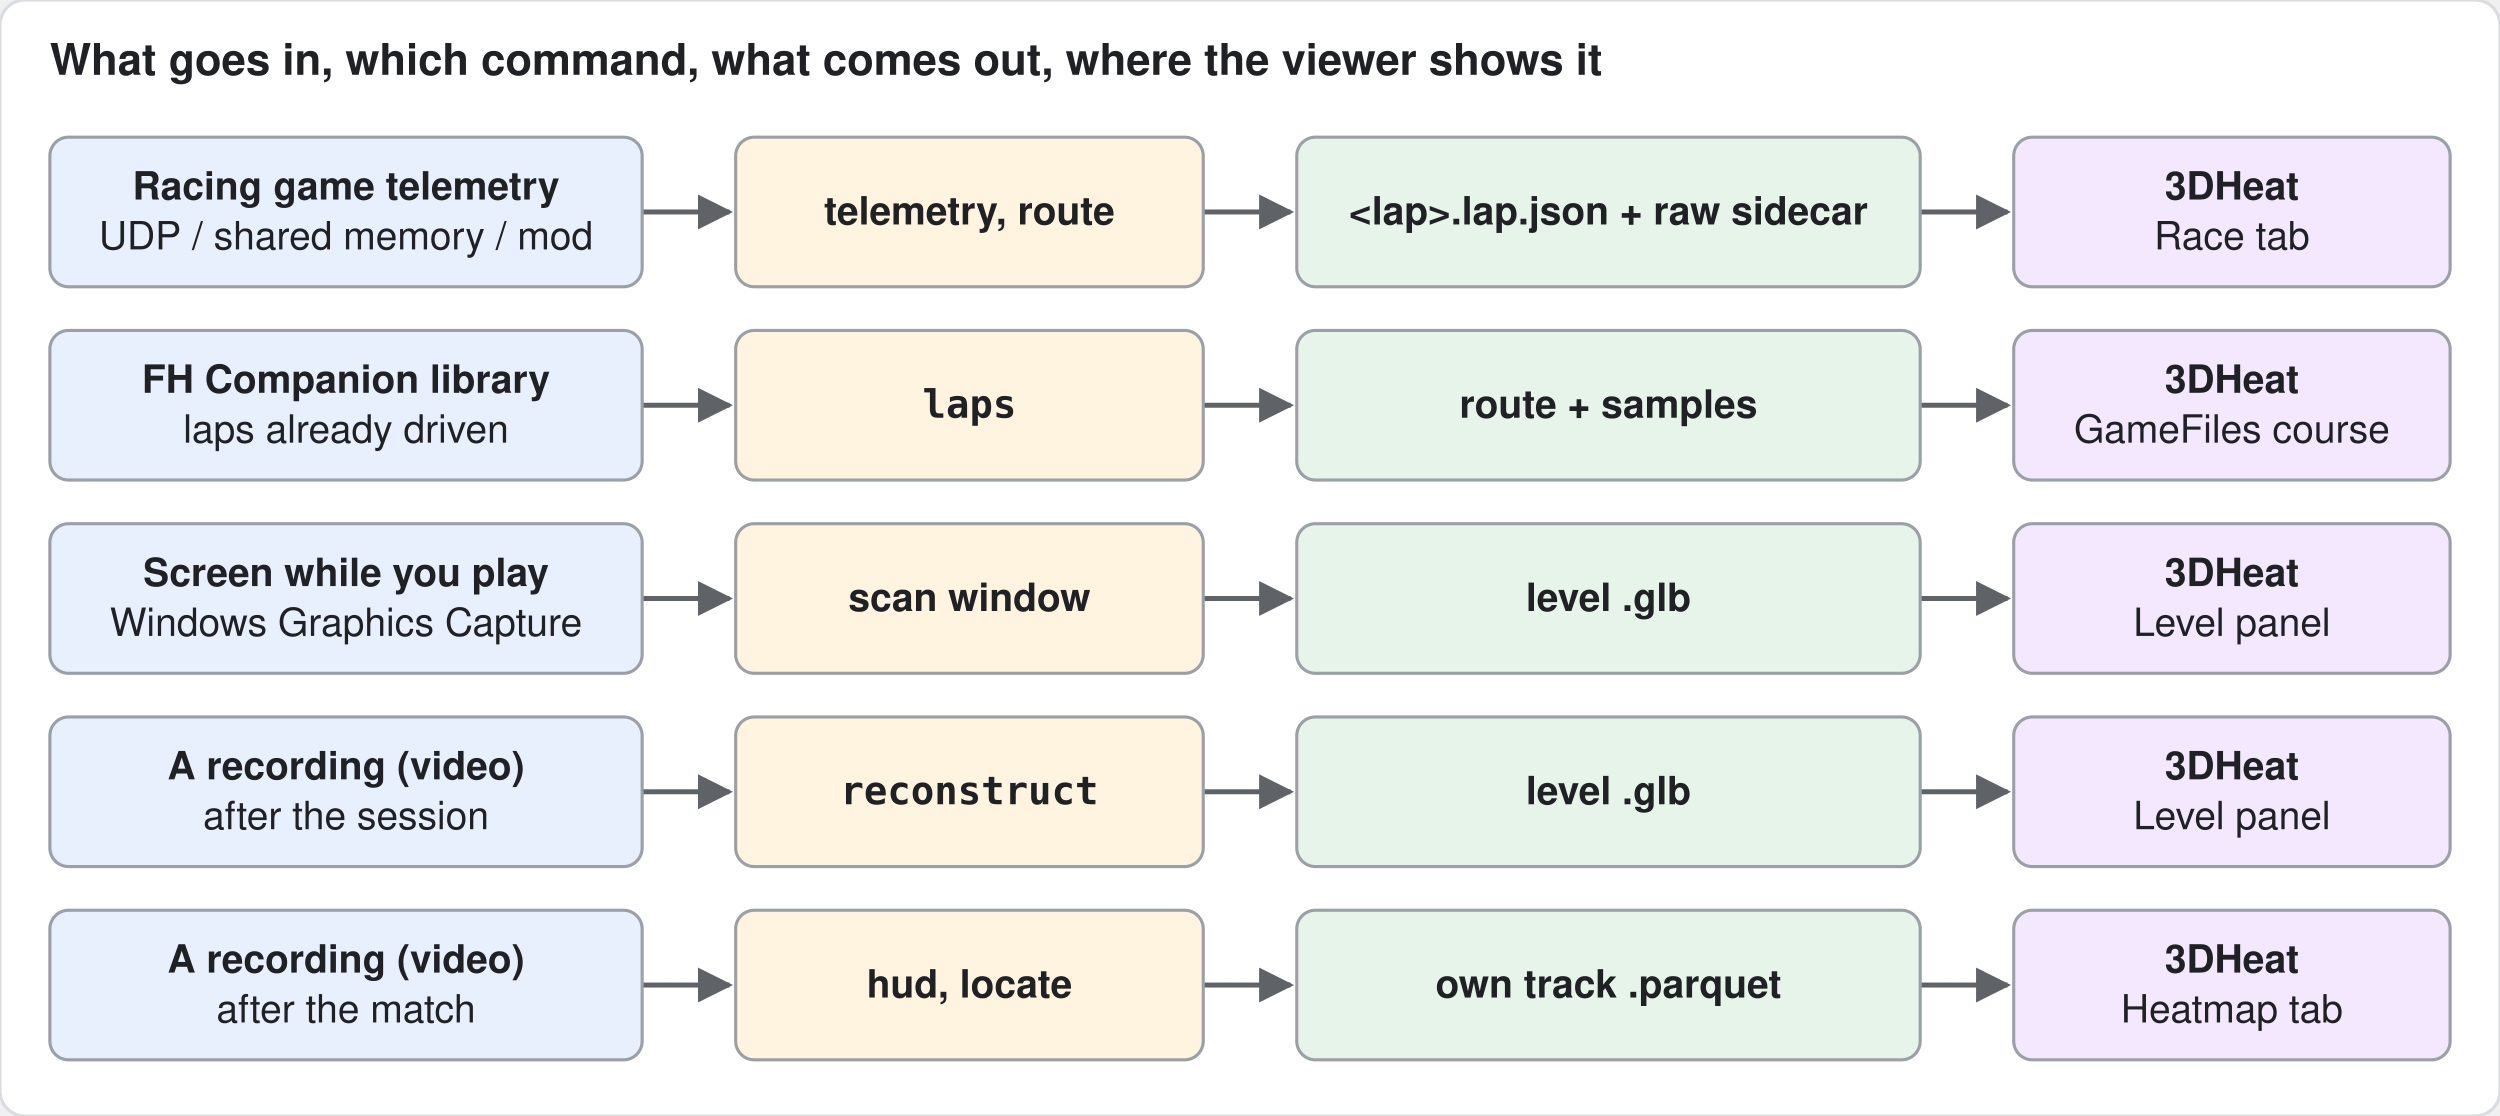
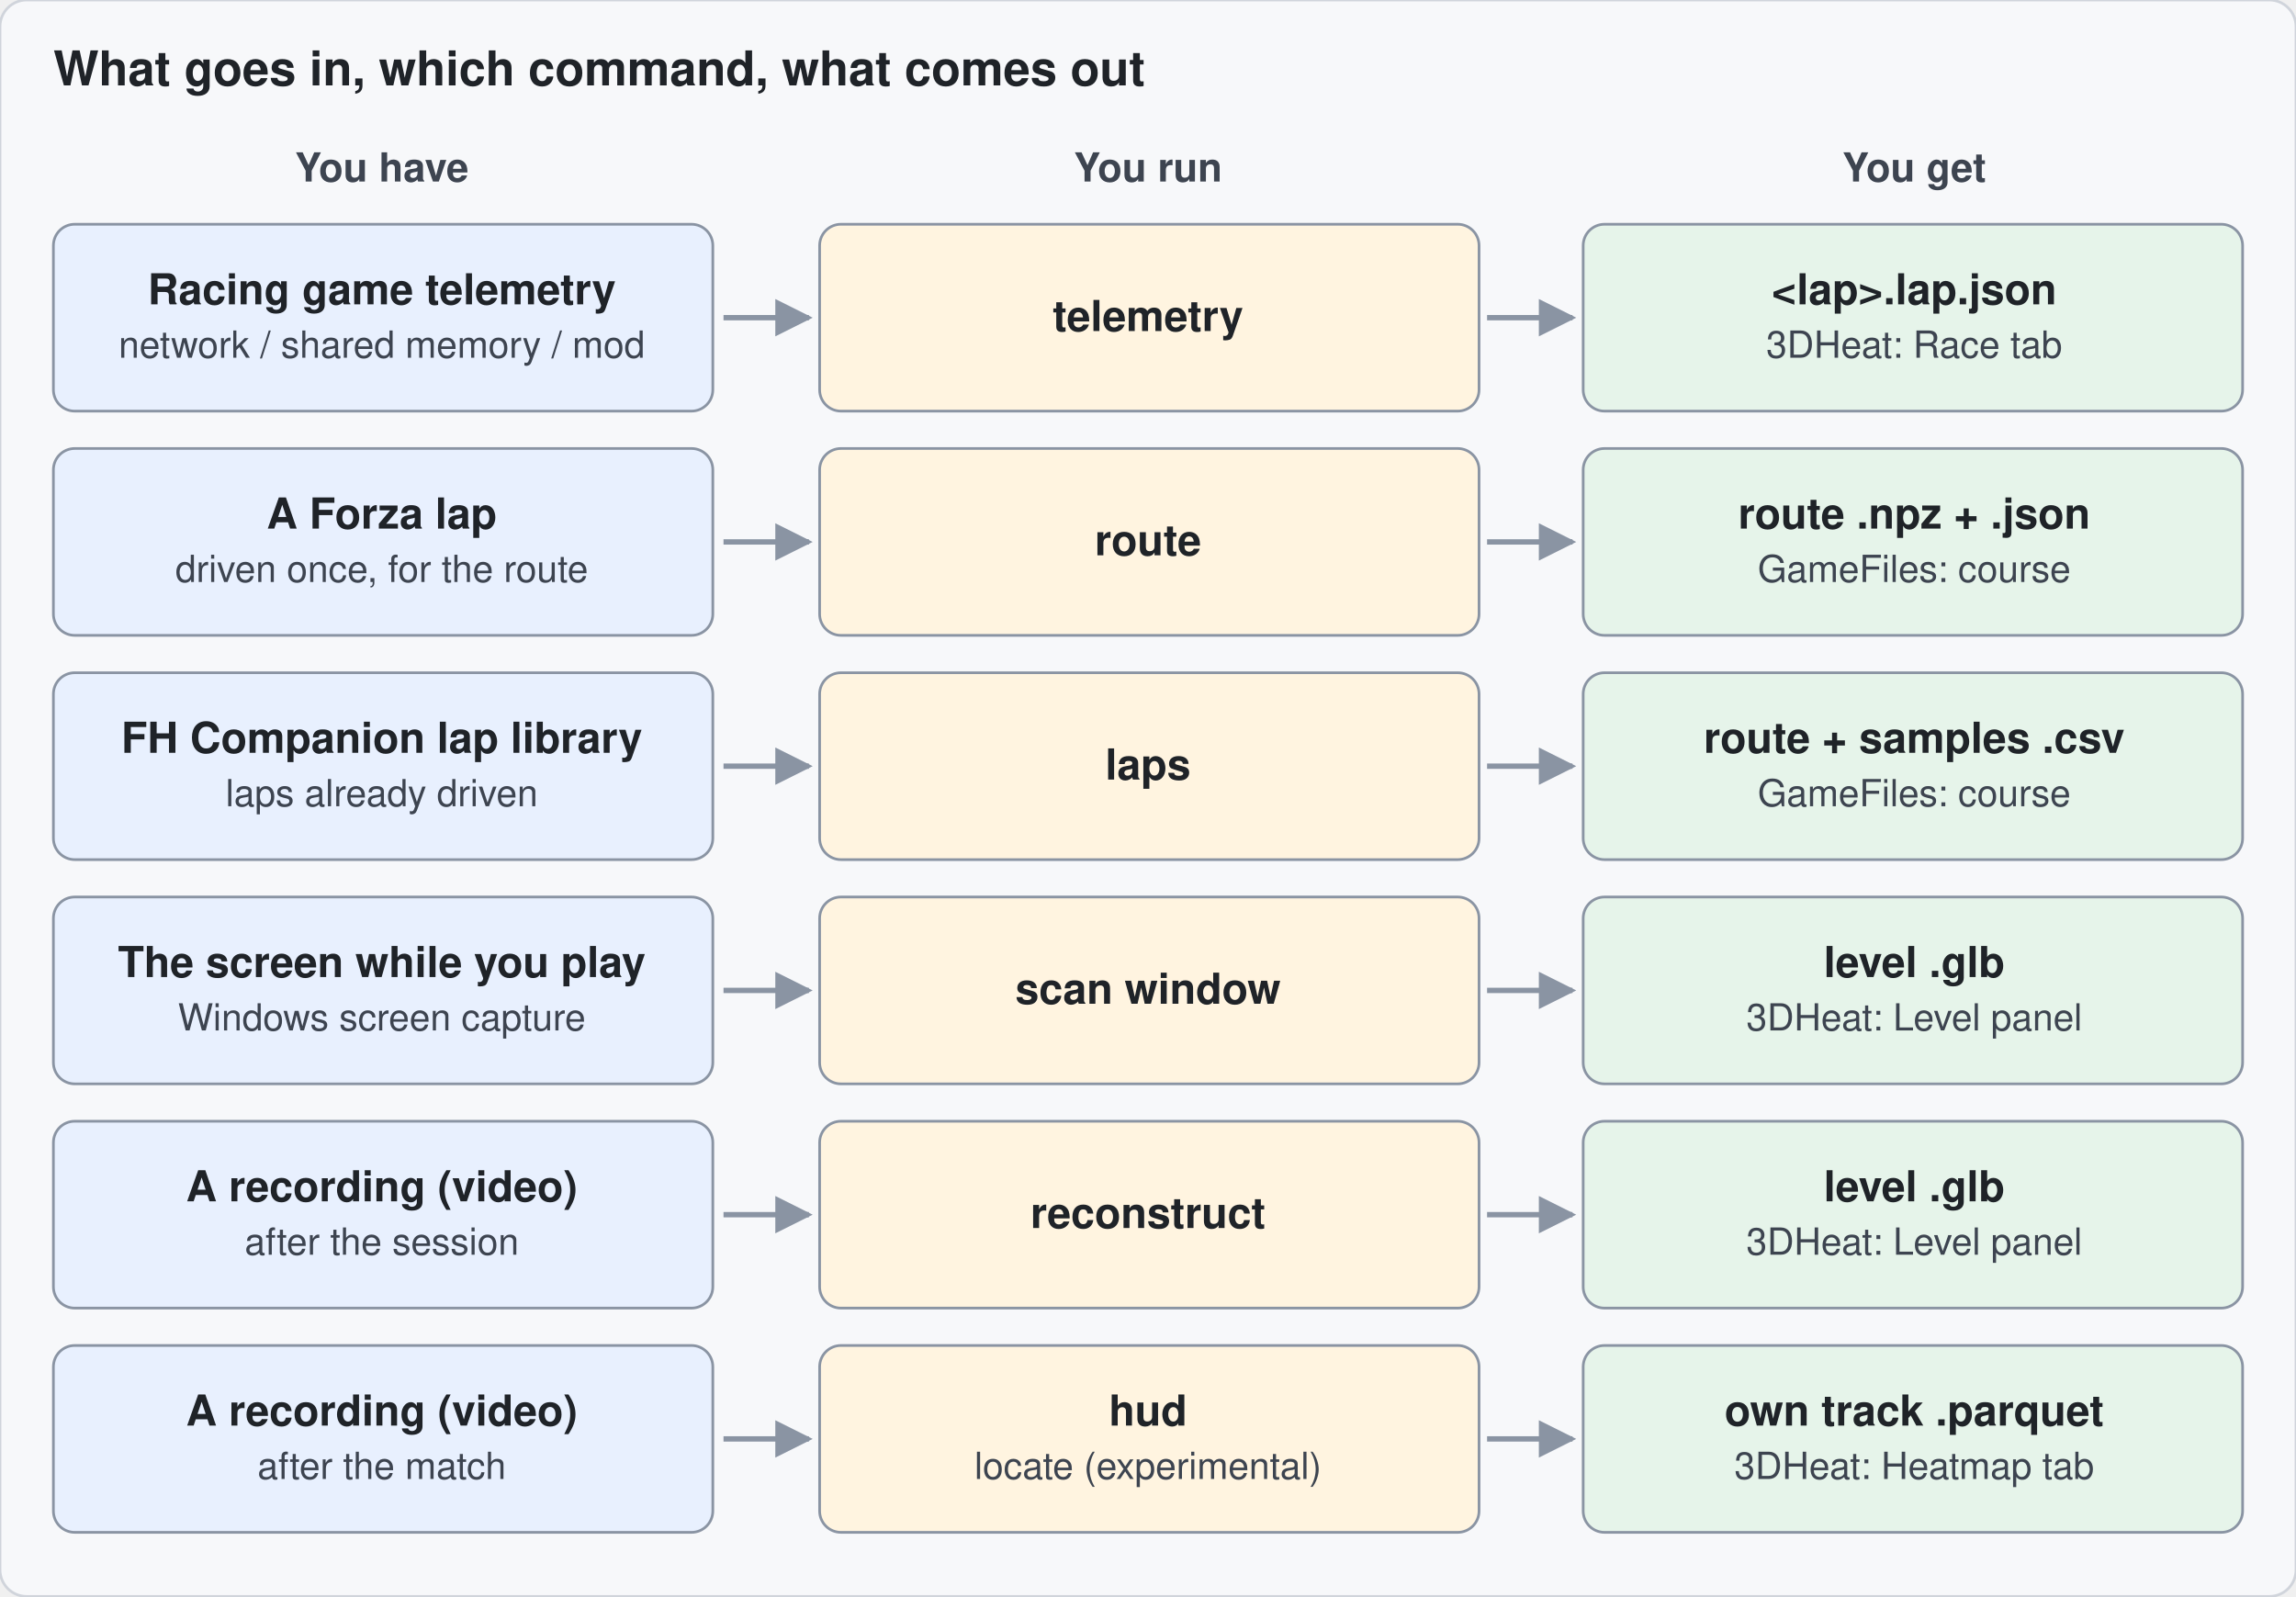
- <svg xmlns="http://www.w3.org/2000/svg" width="802" height="358" viewBox="0 0 802 358" role="img" aria-label="What goes in, which command, what comes out, where the viewer shows it">
+ <svg xmlns="http://www.w3.org/2000/svg" width="860" height="598" viewBox="0 0 860 598" role="img" aria-label="What goes in, which command, what comes out">
+   <rect width="860" height="598" rx="10" fill="#f7f8fa" stroke="#d0d4db" />
  <defs>
-     <marker id="a" viewBox="0 0 10 10" refX="9" refY="5" markerWidth="7" markerHeight="7" orient="auto">
-       <path d="M0 0L10 5L0 10z" fill="#5f6368" />
+     <marker id="a" viewBox="0 0 10 10" refX="9" refY="5" markerWidth="7" markerHeight="7" orient="auto-start-reverse">
+       <path d="M0,0 L10,5 L0,10 z" fill="#8a94a3" />
    </marker>
  </defs>
-   <rect width="802" height="358" rx="8" fill="#ffffff" stroke="#dadce0" />
-   <text x="16" y="24" font-family="Segoe UI,Helvetica,Arial,sans-serif" font-size="14" font-weight="600" fill="#202124">What goes in, which command, what comes out, where the viewer shows it</text>
-   <line x1="206" y1="68" x2="234" y2="68" stroke="#5f6368" stroke-width="1.6" marker-end="url(#a)" />
-   <line x1="386" y1="68" x2="414" y2="68" stroke="#5f6368" stroke-width="1.6" marker-end="url(#a)" />
-   <line x1="616" y1="68" x2="644" y2="68" stroke="#5f6368" stroke-width="1.6" marker-end="url(#a)" />
-   <line x1="206" y1="130" x2="234" y2="130" stroke="#5f6368" stroke-width="1.6" marker-end="url(#a)" />
-   <line x1="386" y1="130" x2="414" y2="130" stroke="#5f6368" stroke-width="1.6" marker-end="url(#a)" />
-   <line x1="616" y1="130" x2="644" y2="130" stroke="#5f6368" stroke-width="1.6" marker-end="url(#a)" />
-   <line x1="206" y1="192" x2="234" y2="192" stroke="#5f6368" stroke-width="1.6" marker-end="url(#a)" />
-   <line x1="386" y1="192" x2="414" y2="192" stroke="#5f6368" stroke-width="1.6" marker-end="url(#a)" />
-   <line x1="616" y1="192" x2="644" y2="192" stroke="#5f6368" stroke-width="1.6" marker-end="url(#a)" />
-   <line x1="206" y1="254" x2="234" y2="254" stroke="#5f6368" stroke-width="1.6" marker-end="url(#a)" />
-   <line x1="386" y1="254" x2="414" y2="254" stroke="#5f6368" stroke-width="1.6" marker-end="url(#a)" />
-   <line x1="616" y1="254" x2="644" y2="254" stroke="#5f6368" stroke-width="1.6" marker-end="url(#a)" />
-   <line x1="206" y1="316" x2="234" y2="316" stroke="#5f6368" stroke-width="1.6" marker-end="url(#a)" />
-   <line x1="386" y1="316" x2="414" y2="316" stroke="#5f6368" stroke-width="1.6" marker-end="url(#a)" />
-   <line x1="616" y1="316" x2="644" y2="316" stroke="#5f6368" stroke-width="1.6" marker-end="url(#a)" />
-   <rect x="16" y="44" width="190" height="48" rx="6" fill="#e8f0fe" stroke="#9aa0a6" />
-   <text x="111.0" y="64.0" font-family="Segoe UI,Helvetica,Arial,sans-serif" font-size="12.5" font-weight="600" fill="#202124" text-anchor="middle">Racing game telemetry</text>
-   <text x="111.0" y="80.0" font-family="Segoe UI,Helvetica,Arial,sans-serif" font-size="12.5" fill="#202124" text-anchor="middle">UDP / shared memory / mod</text>
-   <rect x="236" y="44" width="150" height="48" rx="6" fill="#fff4e0" stroke="#9aa0a6" />
-   <text x="311.0" y="72.0" font-family="Segoe UI,Helvetica,Arial,sans-serif" font-size="12.5" font-weight="600" fill="#202124" text-anchor="middle">telemetry, route</text>
-   <rect x="416" y="44" width="200" height="48" rx="6" fill="#e6f4ea" stroke="#9aa0a6" />
-   <text x="516.0" y="72.0" font-family="Segoe UI,Helvetica,Arial,sans-serif" font-size="12.5" font-weight="600" fill="#202124" text-anchor="middle">&lt;lap&gt;.lap.json + raw sidecar</text>
-   <rect x="646" y="44" width="140" height="48" rx="6" fill="#f3e8fd" stroke="#9aa0a6" />
-   <text x="716.0" y="64.0" font-family="Segoe UI,Helvetica,Arial,sans-serif" font-size="12.5" font-weight="600" fill="#202124" text-anchor="middle">3DHeat</text>
-   <text x="716.0" y="80.0" font-family="Segoe UI,Helvetica,Arial,sans-serif" font-size="12.5" fill="#202124" text-anchor="middle">Race tab</text>
-   <rect x="16" y="106" width="190" height="48" rx="6" fill="#e8f0fe" stroke="#9aa0a6" />
-   <text x="111.0" y="126.0" font-family="Segoe UI,Helvetica,Arial,sans-serif" font-size="12.5" font-weight="600" fill="#202124" text-anchor="middle">FH Companion library</text>
-   <text x="111.0" y="142.0" font-family="Segoe UI,Helvetica,Arial,sans-serif" font-size="12.5" fill="#202124" text-anchor="middle">laps already driven</text>
-   <rect x="236" y="106" width="150" height="48" rx="6" fill="#fff4e0" stroke="#9aa0a6" />
-   <text x="311.0" y="134.0" font-family="Consolas,Menlo,monospace" font-size="12.5" font-weight="600" fill="#202124" text-anchor="middle">laps</text>
-   <rect x="416" y="106" width="200" height="48" rx="6" fill="#e6f4ea" stroke="#9aa0a6" />
-   <text x="516.0" y="134.0" font-family="Segoe UI,Helvetica,Arial,sans-serif" font-size="12.5" font-weight="600" fill="#202124" text-anchor="middle">route + samples</text>
-   <rect x="646" y="106" width="140" height="48" rx="6" fill="#f3e8fd" stroke="#9aa0a6" />
-   <text x="716.0" y="126.0" font-family="Segoe UI,Helvetica,Arial,sans-serif" font-size="12.5" font-weight="600" fill="#202124" text-anchor="middle">3DHeat</text>
-   <text x="716.0" y="142.0" font-family="Segoe UI,Helvetica,Arial,sans-serif" font-size="12.5" fill="#202124" text-anchor="middle">GameFiles course</text>
-   <rect x="16" y="168" width="190" height="48" rx="6" fill="#e8f0fe" stroke="#9aa0a6" />
-   <text x="111.0" y="188.0" font-family="Segoe UI,Helvetica,Arial,sans-serif" font-size="12.5" font-weight="600" fill="#202124" text-anchor="middle">Screen while you play</text>
-   <text x="111.0" y="204.0" font-family="Segoe UI,Helvetica,Arial,sans-serif" font-size="12.5" fill="#202124" text-anchor="middle">Windows Graphics Capture</text>
-   <rect x="236" y="168" width="150" height="48" rx="6" fill="#fff4e0" stroke="#9aa0a6" />
-   <text x="311.0" y="196.0" font-family="Segoe UI,Helvetica,Arial,sans-serif" font-size="12.5" font-weight="600" fill="#202124" text-anchor="middle">scan window</text>
-   <rect x="416" y="168" width="200" height="48" rx="6" fill="#e6f4ea" stroke="#9aa0a6" />
-   <text x="516.0" y="196.0" font-family="Segoe UI,Helvetica,Arial,sans-serif" font-size="12.5" font-weight="600" fill="#202124" text-anchor="middle">level .glb</text>
-   <rect x="646" y="168" width="140" height="48" rx="6" fill="#f3e8fd" stroke="#9aa0a6" />
-   <text x="716.0" y="188.0" font-family="Segoe UI,Helvetica,Arial,sans-serif" font-size="12.5" font-weight="600" fill="#202124" text-anchor="middle">3DHeat</text>
-   <text x="716.0" y="204.0" font-family="Segoe UI,Helvetica,Arial,sans-serif" font-size="12.5" fill="#202124" text-anchor="middle">Level panel</text>
-   <rect x="16" y="230" width="190" height="48" rx="6" fill="#e8f0fe" stroke="#9aa0a6" />
-   <text x="111.0" y="250.0" font-family="Segoe UI,Helvetica,Arial,sans-serif" font-size="12.5" font-weight="600" fill="#202124" text-anchor="middle">A recording (video)</text>
-   <text x="111.0" y="266.0" font-family="Segoe UI,Helvetica,Arial,sans-serif" font-size="12.5" fill="#202124" text-anchor="middle">after the session</text>
-   <rect x="236" y="230" width="150" height="48" rx="6" fill="#fff4e0" stroke="#9aa0a6" />
-   <text x="311.0" y="258.0" font-family="Consolas,Menlo,monospace" font-size="12.5" font-weight="600" fill="#202124" text-anchor="middle">reconstruct</text>
-   <rect x="416" y="230" width="200" height="48" rx="6" fill="#e6f4ea" stroke="#9aa0a6" />
-   <text x="516.0" y="258.0" font-family="Segoe UI,Helvetica,Arial,sans-serif" font-size="12.5" font-weight="600" fill="#202124" text-anchor="middle">level .glb</text>
-   <rect x="646" y="230" width="140" height="48" rx="6" fill="#f3e8fd" stroke="#9aa0a6" />
-   <text x="716.0" y="250.0" font-family="Segoe UI,Helvetica,Arial,sans-serif" font-size="12.5" font-weight="600" fill="#202124" text-anchor="middle">3DHeat</text>
-   <text x="716.0" y="266.0" font-family="Segoe UI,Helvetica,Arial,sans-serif" font-size="12.5" fill="#202124" text-anchor="middle">Level panel</text>
-   <rect x="16" y="292" width="190" height="48" rx="6" fill="#e8f0fe" stroke="#9aa0a6" />
-   <text x="111.0" y="312.0" font-family="Segoe UI,Helvetica,Arial,sans-serif" font-size="12.5" font-weight="600" fill="#202124" text-anchor="middle">A recording (video)</text>
-   <text x="111.0" y="328.0" font-family="Segoe UI,Helvetica,Arial,sans-serif" font-size="12.5" fill="#202124" text-anchor="middle">after the match</text>
-   <rect x="236" y="292" width="150" height="48" rx="6" fill="#fff4e0" stroke="#9aa0a6" />
-   <text x="311.0" y="320.0" font-family="Segoe UI,Helvetica,Arial,sans-serif" font-size="12.5" font-weight="600" fill="#202124" text-anchor="middle">hud, locate</text>
-   <rect x="416" y="292" width="200" height="48" rx="6" fill="#e6f4ea" stroke="#9aa0a6" />
-   <text x="516.0" y="320.0" font-family="Segoe UI,Helvetica,Arial,sans-serif" font-size="12.5" font-weight="600" fill="#202124" text-anchor="middle">own track .parquet</text>
-   <rect x="646" y="292" width="140" height="48" rx="6" fill="#f3e8fd" stroke="#9aa0a6" />
-   <text x="716.0" y="312.0" font-family="Segoe UI,Helvetica,Arial,sans-serif" font-size="12.5" font-weight="600" fill="#202124" text-anchor="middle">3DHeat</text>
-   <text x="716.0" y="328.0" font-family="Segoe UI,Helvetica,Arial,sans-serif" font-size="12.5" fill="#202124" text-anchor="middle">Heatmap tab</text>
+   <text x="20" y="32" font-family="Segoe UI,Helvetica,Arial,sans-serif" font-size="18" font-weight="600" fill="#1f2328" text-anchor="start">What goes in, which command, what comes out</text>
+   <text x="143" y="68" font-family="Segoe UI,Helvetica,Arial,sans-serif" font-size="15" font-weight="600" fill="#3d4450" text-anchor="middle">You have</text>
+   <text x="430" y="68" font-family="Segoe UI,Helvetica,Arial,sans-serif" font-size="15" font-weight="600" fill="#3d4450" text-anchor="middle">You run</text>
+   <text x="717" y="68" font-family="Segoe UI,Helvetica,Arial,sans-serif" font-size="15" font-weight="600" fill="#3d4450" text-anchor="middle">You get</text>
+   <rect x="20" y="84" width="247" height="70" rx="8" fill="#e8f0fe" stroke="#8a94a3" />
+   <text x="143" y="114" font-family="Segoe UI,Helvetica,Arial,sans-serif" font-size="16" font-weight="600" fill="#1f2328" text-anchor="middle">Racing game telemetry</text>
+   <text x="143" y="134" font-family="Segoe UI,Helvetica,Arial,sans-serif" font-size="14" font-weight="400" fill="#3d4450" text-anchor="middle">network / shared memory / mod</text>
+   <rect x="307" y="84" width="247" height="70" rx="8" fill="#fff4e0" stroke="#8a94a3" />
+   <text x="430" y="124" font-family="Segoe UI,Helvetica,Arial,sans-serif" font-size="16" font-weight="600" fill="#1f2328" text-anchor="middle">telemetry</text>
+   <line x1="271" y1="119.0" x2="303" y2="119.0" stroke="#8a94a3" stroke-width="2" marker-end="url(#a)" />
+   <rect x="593" y="84" width="247" height="70" rx="8" fill="#e6f4ea" stroke="#8a94a3" />
+   <text x="717" y="114" font-family="Segoe UI,Helvetica,Arial,sans-serif" font-size="16" font-weight="600" fill="#1f2328" text-anchor="middle">&lt;lap&gt;.lap.json</text>
+   <text x="717" y="134" font-family="Segoe UI,Helvetica,Arial,sans-serif" font-size="14" font-weight="400" fill="#3d4450" text-anchor="middle">3DHeat: Race tab</text>
+   <line x1="557" y1="119.0" x2="589" y2="119.0" stroke="#8a94a3" stroke-width="2" marker-end="url(#a)" />
+   <rect x="20" y="168" width="247" height="70" rx="8" fill="#e8f0fe" stroke="#8a94a3" />
+   <text x="143" y="198" font-family="Segoe UI,Helvetica,Arial,sans-serif" font-size="16" font-weight="600" fill="#1f2328" text-anchor="middle">A Forza lap</text>
+   <text x="143" y="218" font-family="Segoe UI,Helvetica,Arial,sans-serif" font-size="14" font-weight="400" fill="#3d4450" text-anchor="middle">driven once, for the route</text>
+   <rect x="307" y="168" width="247" height="70" rx="8" fill="#fff4e0" stroke="#8a94a3" />
+   <text x="430" y="208" font-family="Segoe UI,Helvetica,Arial,sans-serif" font-size="16" font-weight="600" fill="#1f2328" text-anchor="middle">route</text>
+   <line x1="271" y1="203.0" x2="303" y2="203.0" stroke="#8a94a3" stroke-width="2" marker-end="url(#a)" />
+   <rect x="593" y="168" width="247" height="70" rx="8" fill="#e6f4ea" stroke="#8a94a3" />
+   <text x="717" y="198" font-family="Segoe UI,Helvetica,Arial,sans-serif" font-size="16" font-weight="600" fill="#1f2328" text-anchor="middle">route .npz + .json</text>
+   <text x="717" y="218" font-family="Segoe UI,Helvetica,Arial,sans-serif" font-size="14" font-weight="400" fill="#3d4450" text-anchor="middle">GameFiles: course</text>
+   <line x1="557" y1="203.0" x2="589" y2="203.0" stroke="#8a94a3" stroke-width="2" marker-end="url(#a)" />
+   <rect x="20" y="252" width="247" height="70" rx="8" fill="#e8f0fe" stroke="#8a94a3" />
+   <text x="143" y="282" font-family="Segoe UI,Helvetica,Arial,sans-serif" font-size="16" font-weight="600" fill="#1f2328" text-anchor="middle">FH Companion lap library</text>
+   <text x="143" y="302" font-family="Segoe UI,Helvetica,Arial,sans-serif" font-size="14" font-weight="400" fill="#3d4450" text-anchor="middle">laps already driven</text>
+   <rect x="307" y="252" width="247" height="70" rx="8" fill="#fff4e0" stroke="#8a94a3" />
+   <text x="430" y="292" font-family="Segoe UI,Helvetica,Arial,sans-serif" font-size="16" font-weight="600" fill="#1f2328" text-anchor="middle">laps</text>
+   <line x1="271" y1="287.0" x2="303" y2="287.0" stroke="#8a94a3" stroke-width="2" marker-end="url(#a)" />
+   <rect x="593" y="252" width="247" height="70" rx="8" fill="#e6f4ea" stroke="#8a94a3" />
+   <text x="717" y="282" font-family="Segoe UI,Helvetica,Arial,sans-serif" font-size="16" font-weight="600" fill="#1f2328" text-anchor="middle">route + samples .csv</text>
+   <text x="717" y="302" font-family="Segoe UI,Helvetica,Arial,sans-serif" font-size="14" font-weight="400" fill="#3d4450" text-anchor="middle">GameFiles: course</text>
+   <line x1="557" y1="287.0" x2="589" y2="287.0" stroke="#8a94a3" stroke-width="2" marker-end="url(#a)" />
+   <rect x="20" y="336" width="247" height="70" rx="8" fill="#e8f0fe" stroke="#8a94a3" />
+   <text x="143" y="366" font-family="Segoe UI,Helvetica,Arial,sans-serif" font-size="16" font-weight="600" fill="#1f2328" text-anchor="middle">The screen while you play</text>
+   <text x="143" y="386" font-family="Segoe UI,Helvetica,Arial,sans-serif" font-size="14" font-weight="400" fill="#3d4450" text-anchor="middle">Windows screen capture</text>
+   <rect x="307" y="336" width="247" height="70" rx="8" fill="#fff4e0" stroke="#8a94a3" />
+   <text x="430" y="376" font-family="Segoe UI,Helvetica,Arial,sans-serif" font-size="16" font-weight="600" fill="#1f2328" text-anchor="middle">scan window</text>
+   <line x1="271" y1="371.0" x2="303" y2="371.0" stroke="#8a94a3" stroke-width="2" marker-end="url(#a)" />
+   <rect x="593" y="336" width="247" height="70" rx="8" fill="#e6f4ea" stroke="#8a94a3" />
+   <text x="717" y="366" font-family="Segoe UI,Helvetica,Arial,sans-serif" font-size="16" font-weight="600" fill="#1f2328" text-anchor="middle">level .glb</text>
+   <text x="717" y="386" font-family="Segoe UI,Helvetica,Arial,sans-serif" font-size="14" font-weight="400" fill="#3d4450" text-anchor="middle">3DHeat: Level panel</text>
+   <line x1="557" y1="371.0" x2="589" y2="371.0" stroke="#8a94a3" stroke-width="2" marker-end="url(#a)" />
+   <rect x="20" y="420" width="247" height="70" rx="8" fill="#e8f0fe" stroke="#8a94a3" />
+   <text x="143" y="450" font-family="Segoe UI,Helvetica,Arial,sans-serif" font-size="16" font-weight="600" fill="#1f2328" text-anchor="middle">A recording (video)</text>
+   <text x="143" y="470" font-family="Segoe UI,Helvetica,Arial,sans-serif" font-size="14" font-weight="400" fill="#3d4450" text-anchor="middle">after the session</text>
+   <rect x="307" y="420" width="247" height="70" rx="8" fill="#fff4e0" stroke="#8a94a3" />
+   <text x="430" y="460" font-family="Segoe UI,Helvetica,Arial,sans-serif" font-size="16" font-weight="600" fill="#1f2328" text-anchor="middle">reconstruct</text>
+   <line x1="271" y1="455.0" x2="303" y2="455.0" stroke="#8a94a3" stroke-width="2" marker-end="url(#a)" />
+   <rect x="593" y="420" width="247" height="70" rx="8" fill="#e6f4ea" stroke="#8a94a3" />
+   <text x="717" y="450" font-family="Segoe UI,Helvetica,Arial,sans-serif" font-size="16" font-weight="600" fill="#1f2328" text-anchor="middle">level .glb</text>
+   <text x="717" y="470" font-family="Segoe UI,Helvetica,Arial,sans-serif" font-size="14" font-weight="400" fill="#3d4450" text-anchor="middle">3DHeat: Level panel</text>
+   <line x1="557" y1="455.0" x2="589" y2="455.0" stroke="#8a94a3" stroke-width="2" marker-end="url(#a)" />
+   <rect x="20" y="504" width="247" height="70" rx="8" fill="#e8f0fe" stroke="#8a94a3" />
+   <text x="143" y="534" font-family="Segoe UI,Helvetica,Arial,sans-serif" font-size="16" font-weight="600" fill="#1f2328" text-anchor="middle">A recording (video)</text>
+   <text x="143" y="554" font-family="Segoe UI,Helvetica,Arial,sans-serif" font-size="14" font-weight="400" fill="#3d4450" text-anchor="middle">after the match</text>
+   <rect x="307" y="504" width="247" height="70" rx="8" fill="#fff4e0" stroke="#8a94a3" />
+   <text x="430" y="534" font-family="Segoe UI,Helvetica,Arial,sans-serif" font-size="16" font-weight="600" fill="#1f2328" text-anchor="middle">hud</text>
+   <text x="430" y="554" font-family="Segoe UI,Helvetica,Arial,sans-serif" font-size="14" font-weight="400" fill="#3d4450" text-anchor="middle">locate (experimental)</text>
+   <line x1="271" y1="539.0" x2="303" y2="539.0" stroke="#8a94a3" stroke-width="2" marker-end="url(#a)" />
+   <rect x="593" y="504" width="247" height="70" rx="8" fill="#e6f4ea" stroke="#8a94a3" />
+   <text x="717" y="534" font-family="Segoe UI,Helvetica,Arial,sans-serif" font-size="16" font-weight="600" fill="#1f2328" text-anchor="middle">own track .parquet</text>
+   <text x="717" y="554" font-family="Segoe UI,Helvetica,Arial,sans-serif" font-size="14" font-weight="400" fill="#3d4450" text-anchor="middle">3DHeat: Heatmap tab</text>
+   <line x1="557" y1="539.0" x2="589" y2="539.0" stroke="#8a94a3" stroke-width="2" marker-end="url(#a)" />
</svg>
